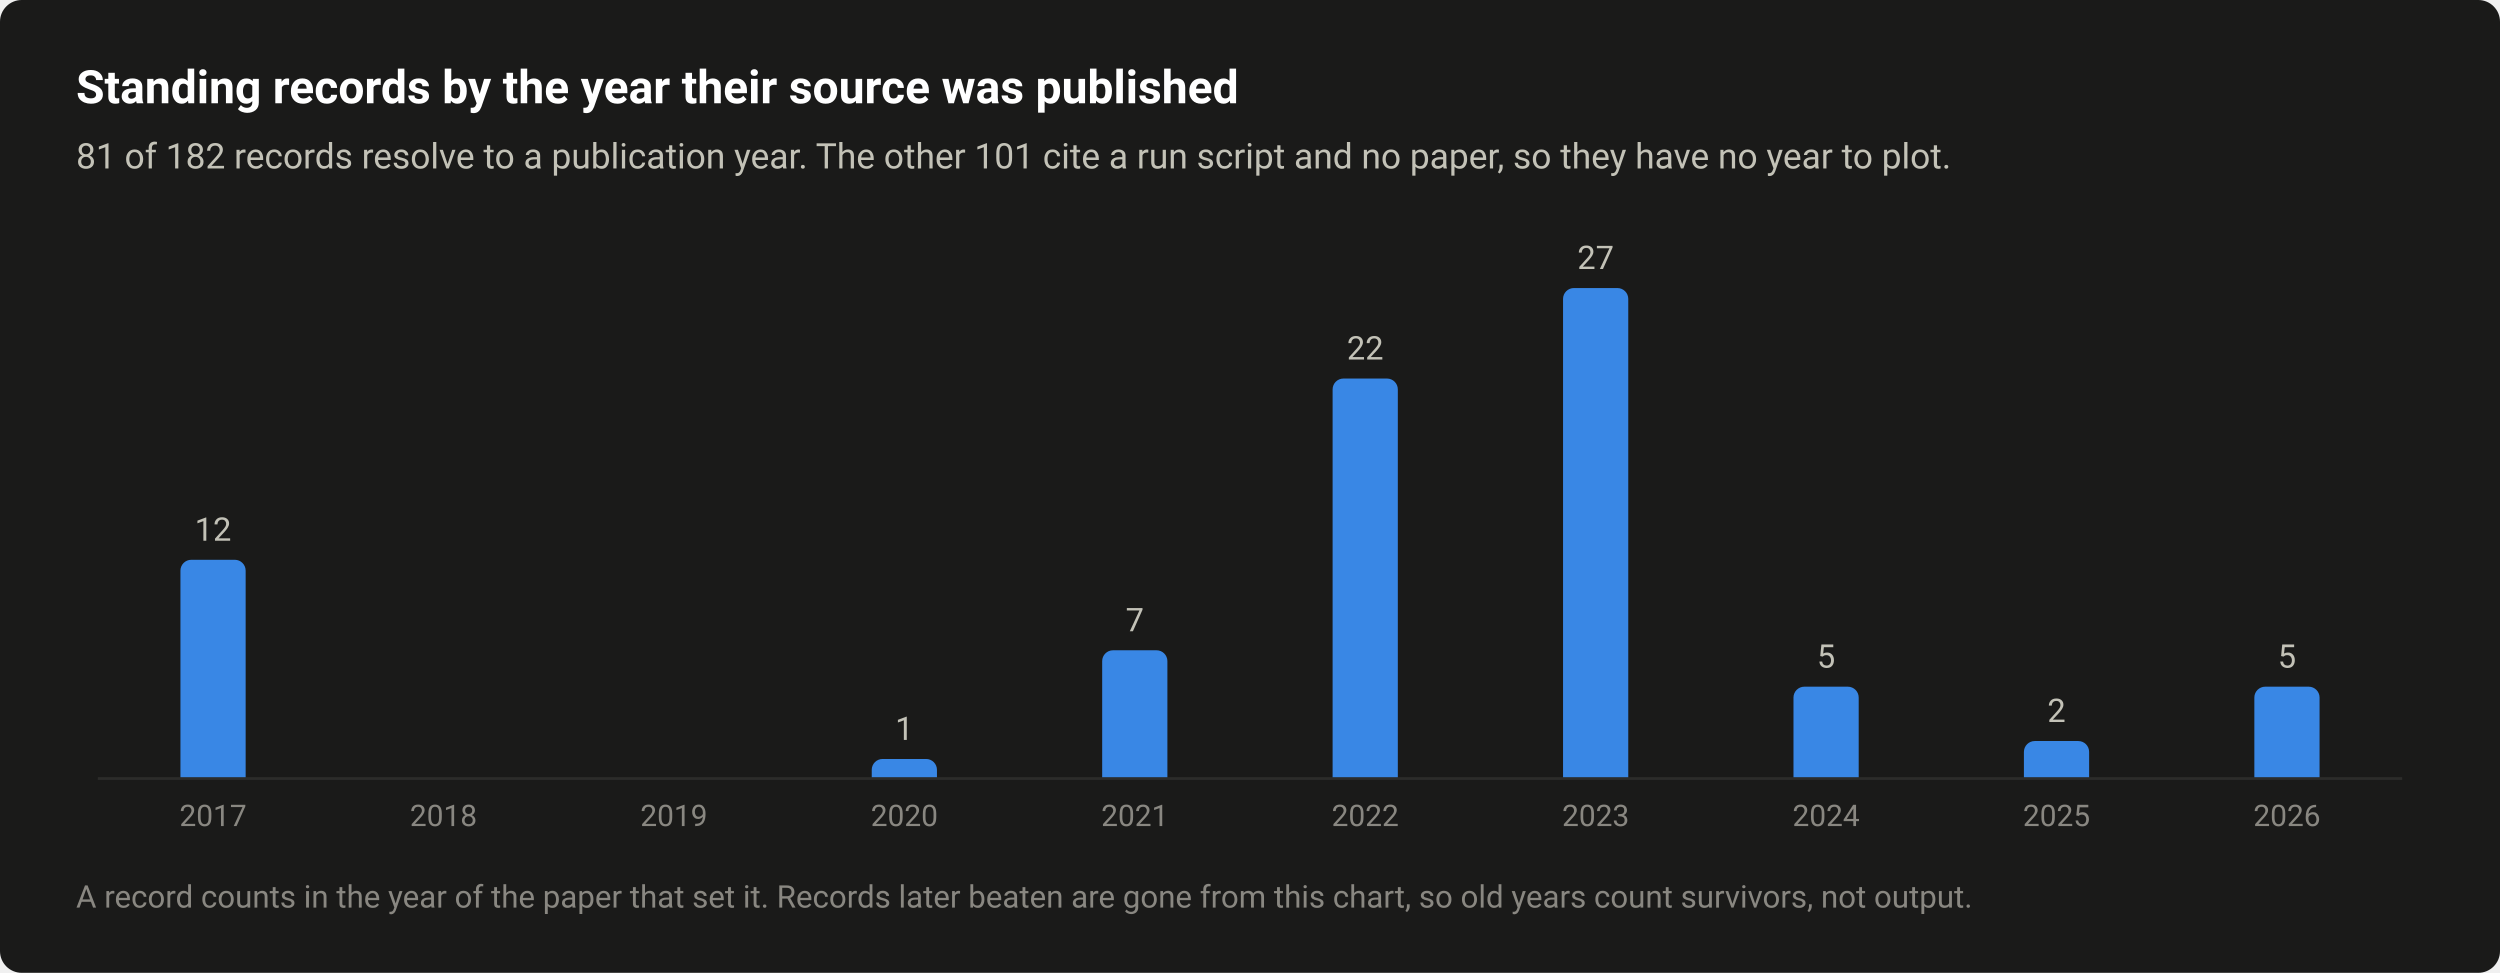
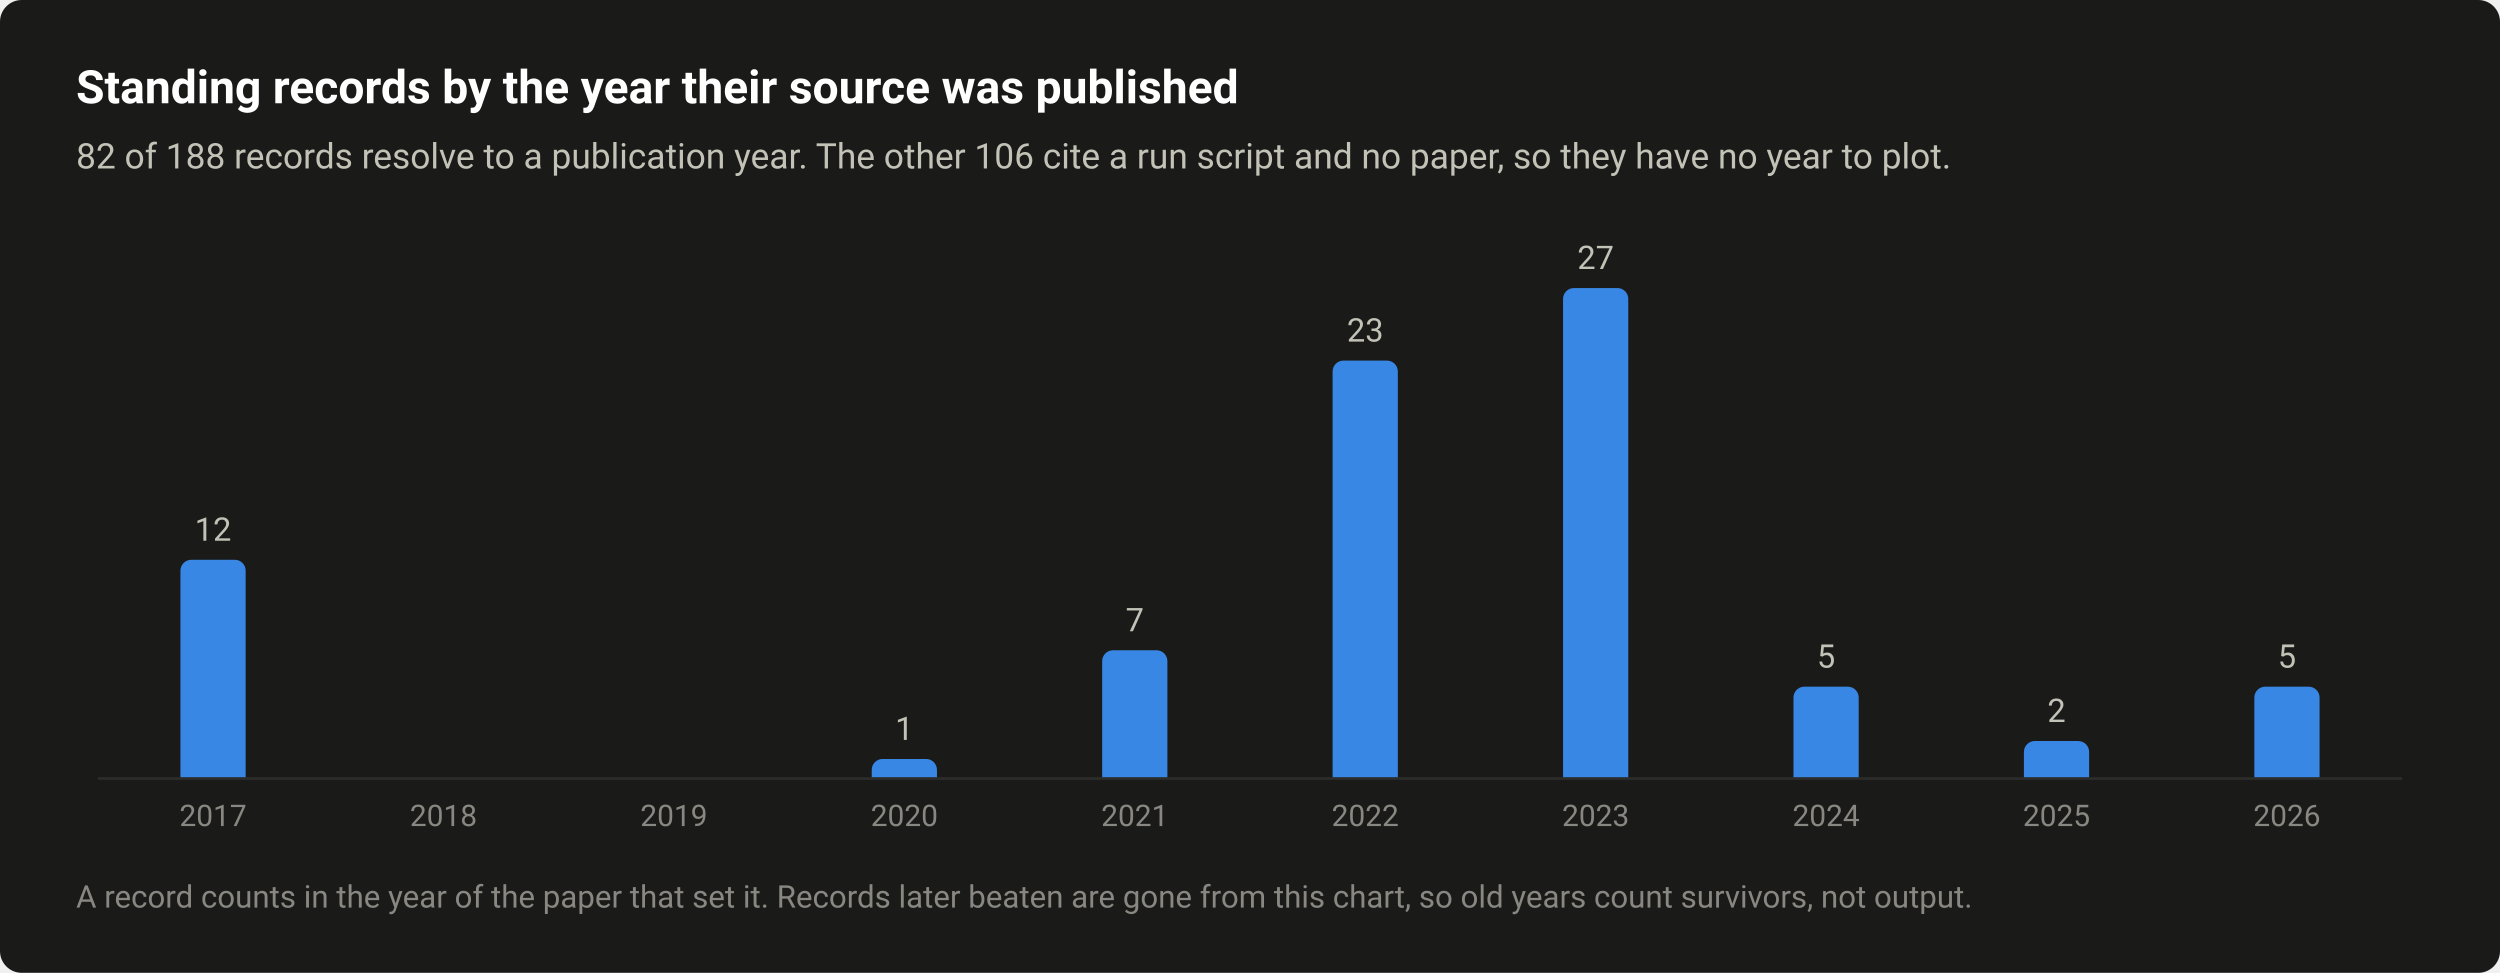
<svg xmlns="http://www.w3.org/2000/svg" width="920" height="358" viewBox="0 0 920 358" role="img" aria-labelledby="title desc">
  <style>text{font-family:system-ui,-apple-system,"Segoe UI",Roboto,"Helvetica Neue",Arial,sans-serif}</style>
  <rect width="920" height="358" rx="8" fill="#1a1a19" />
  <text x="28" y="38" font-size="17" fill="#ffffff" font-weight="600">Standing records by the year their source was published</text>
-   <text x="28" y="62" font-size="13" fill="#c3c2b7">81 of 182 records resolve to a publication year. The other 101 cite a run script and no paper, so they have no year to plot.</text>
+   <text x="28" y="62" font-size="13" fill="#c3c2b7">82 of 188 records resolve to a publication year. The other 106 cite a run script and no paper, so they have no year to plot.</text>
  <path d="M36 286.5H884" stroke="#2c2c2a" stroke-width="1" />
  <path d="M66.4 286V210A4 4 0 0 1 70.4 206H86.4A4 4 0 0 1 90.4 210V286Z" fill="#3987e5" />
  <text x="78.4" y="199" font-size="12" fill="#c3c2b7" text-anchor="middle" style="font-variant-numeric:tabular-nums">12</text>
  <text x="78.4" y="304" font-size="11" fill="#898781" text-anchor="middle" style="font-variant-numeric:tabular-nums">2017</text>
  <text x="163.2" y="304" font-size="11" fill="#898781" text-anchor="middle" style="font-variant-numeric:tabular-nums">2018</text>
  <text x="248" y="304" font-size="11" fill="#898781" text-anchor="middle" style="font-variant-numeric:tabular-nums">2019</text>
  <path d="M320.8 286V283.3A4 4 0 0 1 324.8 279.3H340.8A4 4 0 0 1 344.8 283.3V286Z" fill="#3987e5" />
  <text x="332.8" y="272.3" font-size="12" fill="#c3c2b7" text-anchor="middle" style="font-variant-numeric:tabular-nums">1</text>
  <text x="332.8" y="304" font-size="11" fill="#898781" text-anchor="middle" style="font-variant-numeric:tabular-nums">2020</text>
  <path d="M405.6 286V243.3A4 4 0 0 1 409.6 239.3H425.6A4 4 0 0 1 429.6 243.3V286Z" fill="#3987e5" />
  <text x="417.6" y="232.3" font-size="12" fill="#c3c2b7" text-anchor="middle" style="font-variant-numeric:tabular-nums">7</text>
  <text x="417.6" y="304" font-size="11" fill="#898781" text-anchor="middle" style="font-variant-numeric:tabular-nums">2021</text>
-   <path d="M490.4 286V143.3A4 4 0 0 1 494.4 139.3H510.4A4 4 0 0 1 514.4 143.3V286Z" fill="#3987e5" />
-   <text x="502.4" y="132.3" font-size="12" fill="#c3c2b7" text-anchor="middle" style="font-variant-numeric:tabular-nums">22</text>
+   <path d="M490.4 286V136.7A4 4 0 0 1 494.4 132.7H510.4A4 4 0 0 1 514.4 136.7V286Z" fill="#3987e5" />
+   <text x="502.4" y="125.7" font-size="12" fill="#c3c2b7" text-anchor="middle" style="font-variant-numeric:tabular-nums">23</text>
  <text x="502.4" y="304" font-size="11" fill="#898781" text-anchor="middle" style="font-variant-numeric:tabular-nums">2022</text>
  <path d="M575.2 286V110A4 4 0 0 1 579.2 106H595.2A4 4 0 0 1 599.2 110V286Z" fill="#3987e5" />
  <text x="587.2" y="99" font-size="12" fill="#c3c2b7" text-anchor="middle" style="font-variant-numeric:tabular-nums">27</text>
  <text x="587.2" y="304" font-size="11" fill="#898781" text-anchor="middle" style="font-variant-numeric:tabular-nums">2023</text>
  <path d="M660 286V256.7A4 4 0 0 1 664 252.7H680A4 4 0 0 1 684 256.7V286Z" fill="#3987e5" />
  <text x="672" y="245.7" font-size="12" fill="#c3c2b7" text-anchor="middle" style="font-variant-numeric:tabular-nums">5</text>
  <text x="672" y="304" font-size="11" fill="#898781" text-anchor="middle" style="font-variant-numeric:tabular-nums">2024</text>
  <path d="M744.8 286V276.7A4 4 0 0 1 748.8 272.7H764.8A4 4 0 0 1 768.8 276.7V286Z" fill="#3987e5" />
  <text x="756.8" y="265.7" font-size="12" fill="#c3c2b7" text-anchor="middle" style="font-variant-numeric:tabular-nums">2</text>
  <text x="756.8" y="304" font-size="11" fill="#898781" text-anchor="middle" style="font-variant-numeric:tabular-nums">2025</text>
  <path d="M829.6 286V256.7A4 4 0 0 1 833.6 252.7H849.6A4 4 0 0 1 853.6 256.7V286Z" fill="#3987e5" />
  <text x="841.6" y="245.7" font-size="12" fill="#c3c2b7" text-anchor="middle" style="font-variant-numeric:tabular-nums">5</text>
  <text x="841.6" y="304" font-size="11" fill="#898781" text-anchor="middle" style="font-variant-numeric:tabular-nums">2026</text>
  <text x="28" y="334" font-size="11.5" fill="#898781">A record counts in the year of the paper that set it. Records later beaten are gone from this chart, so old years count survivors, not output.</text>
</svg>
